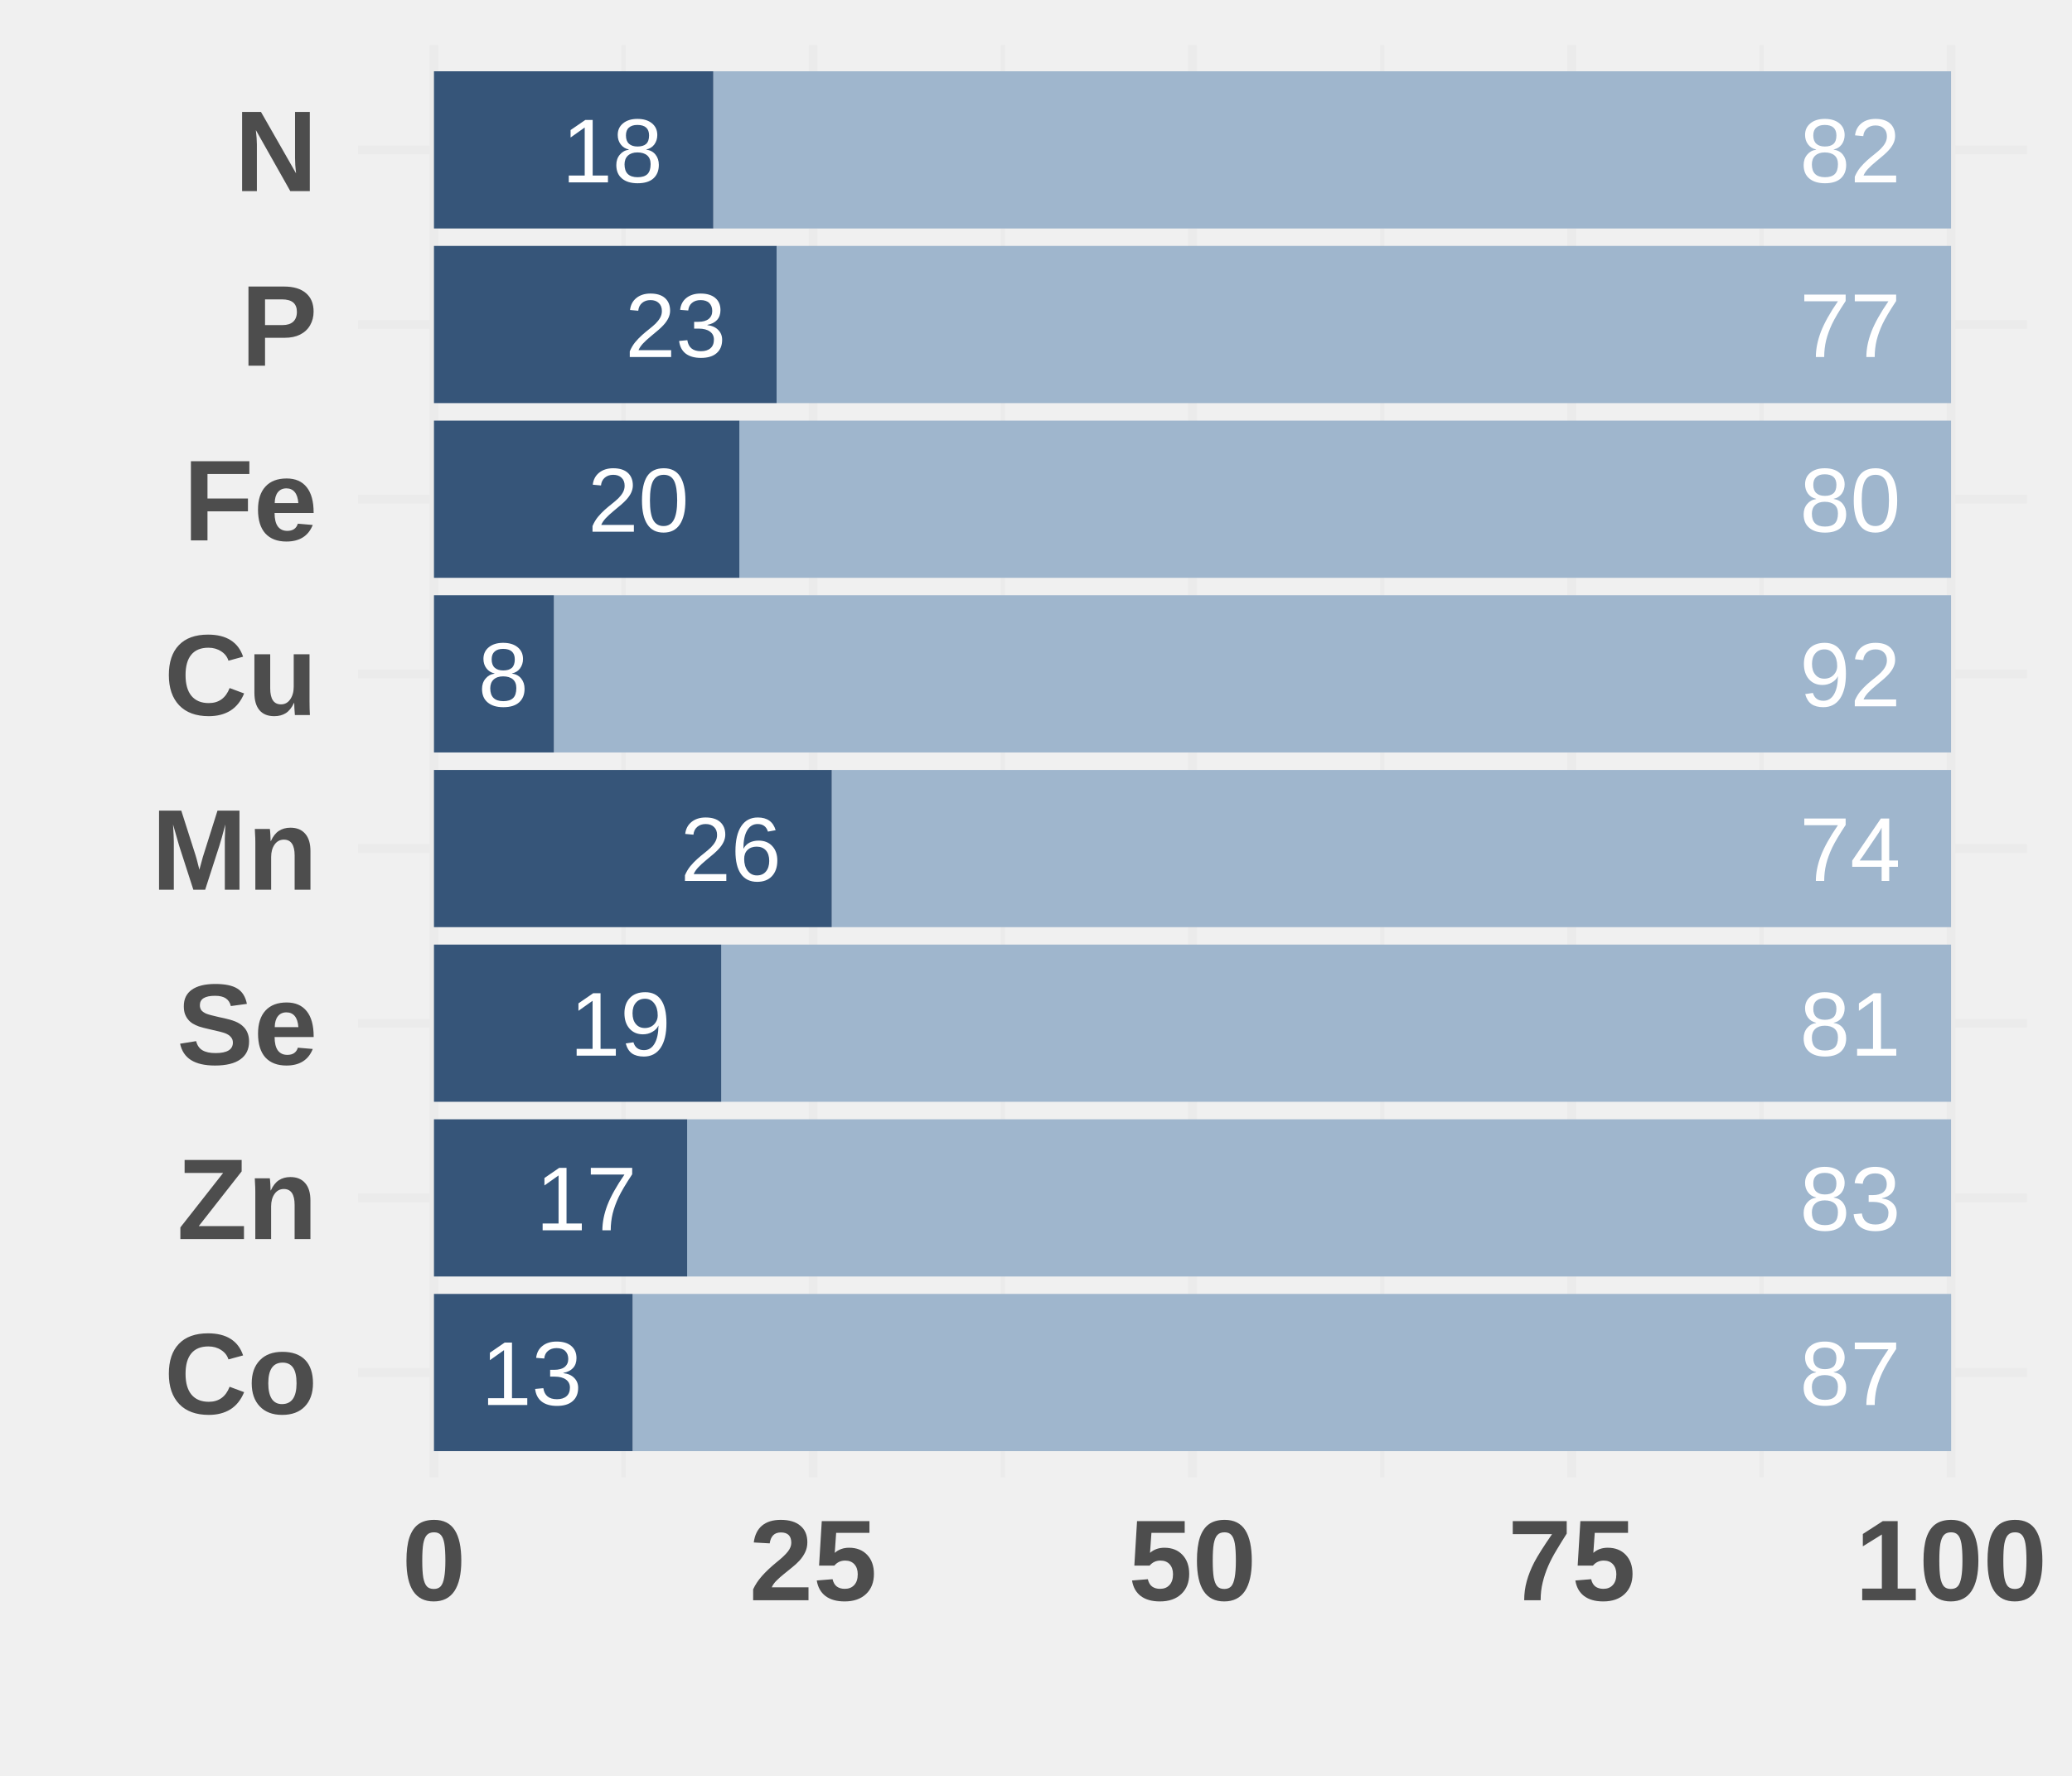
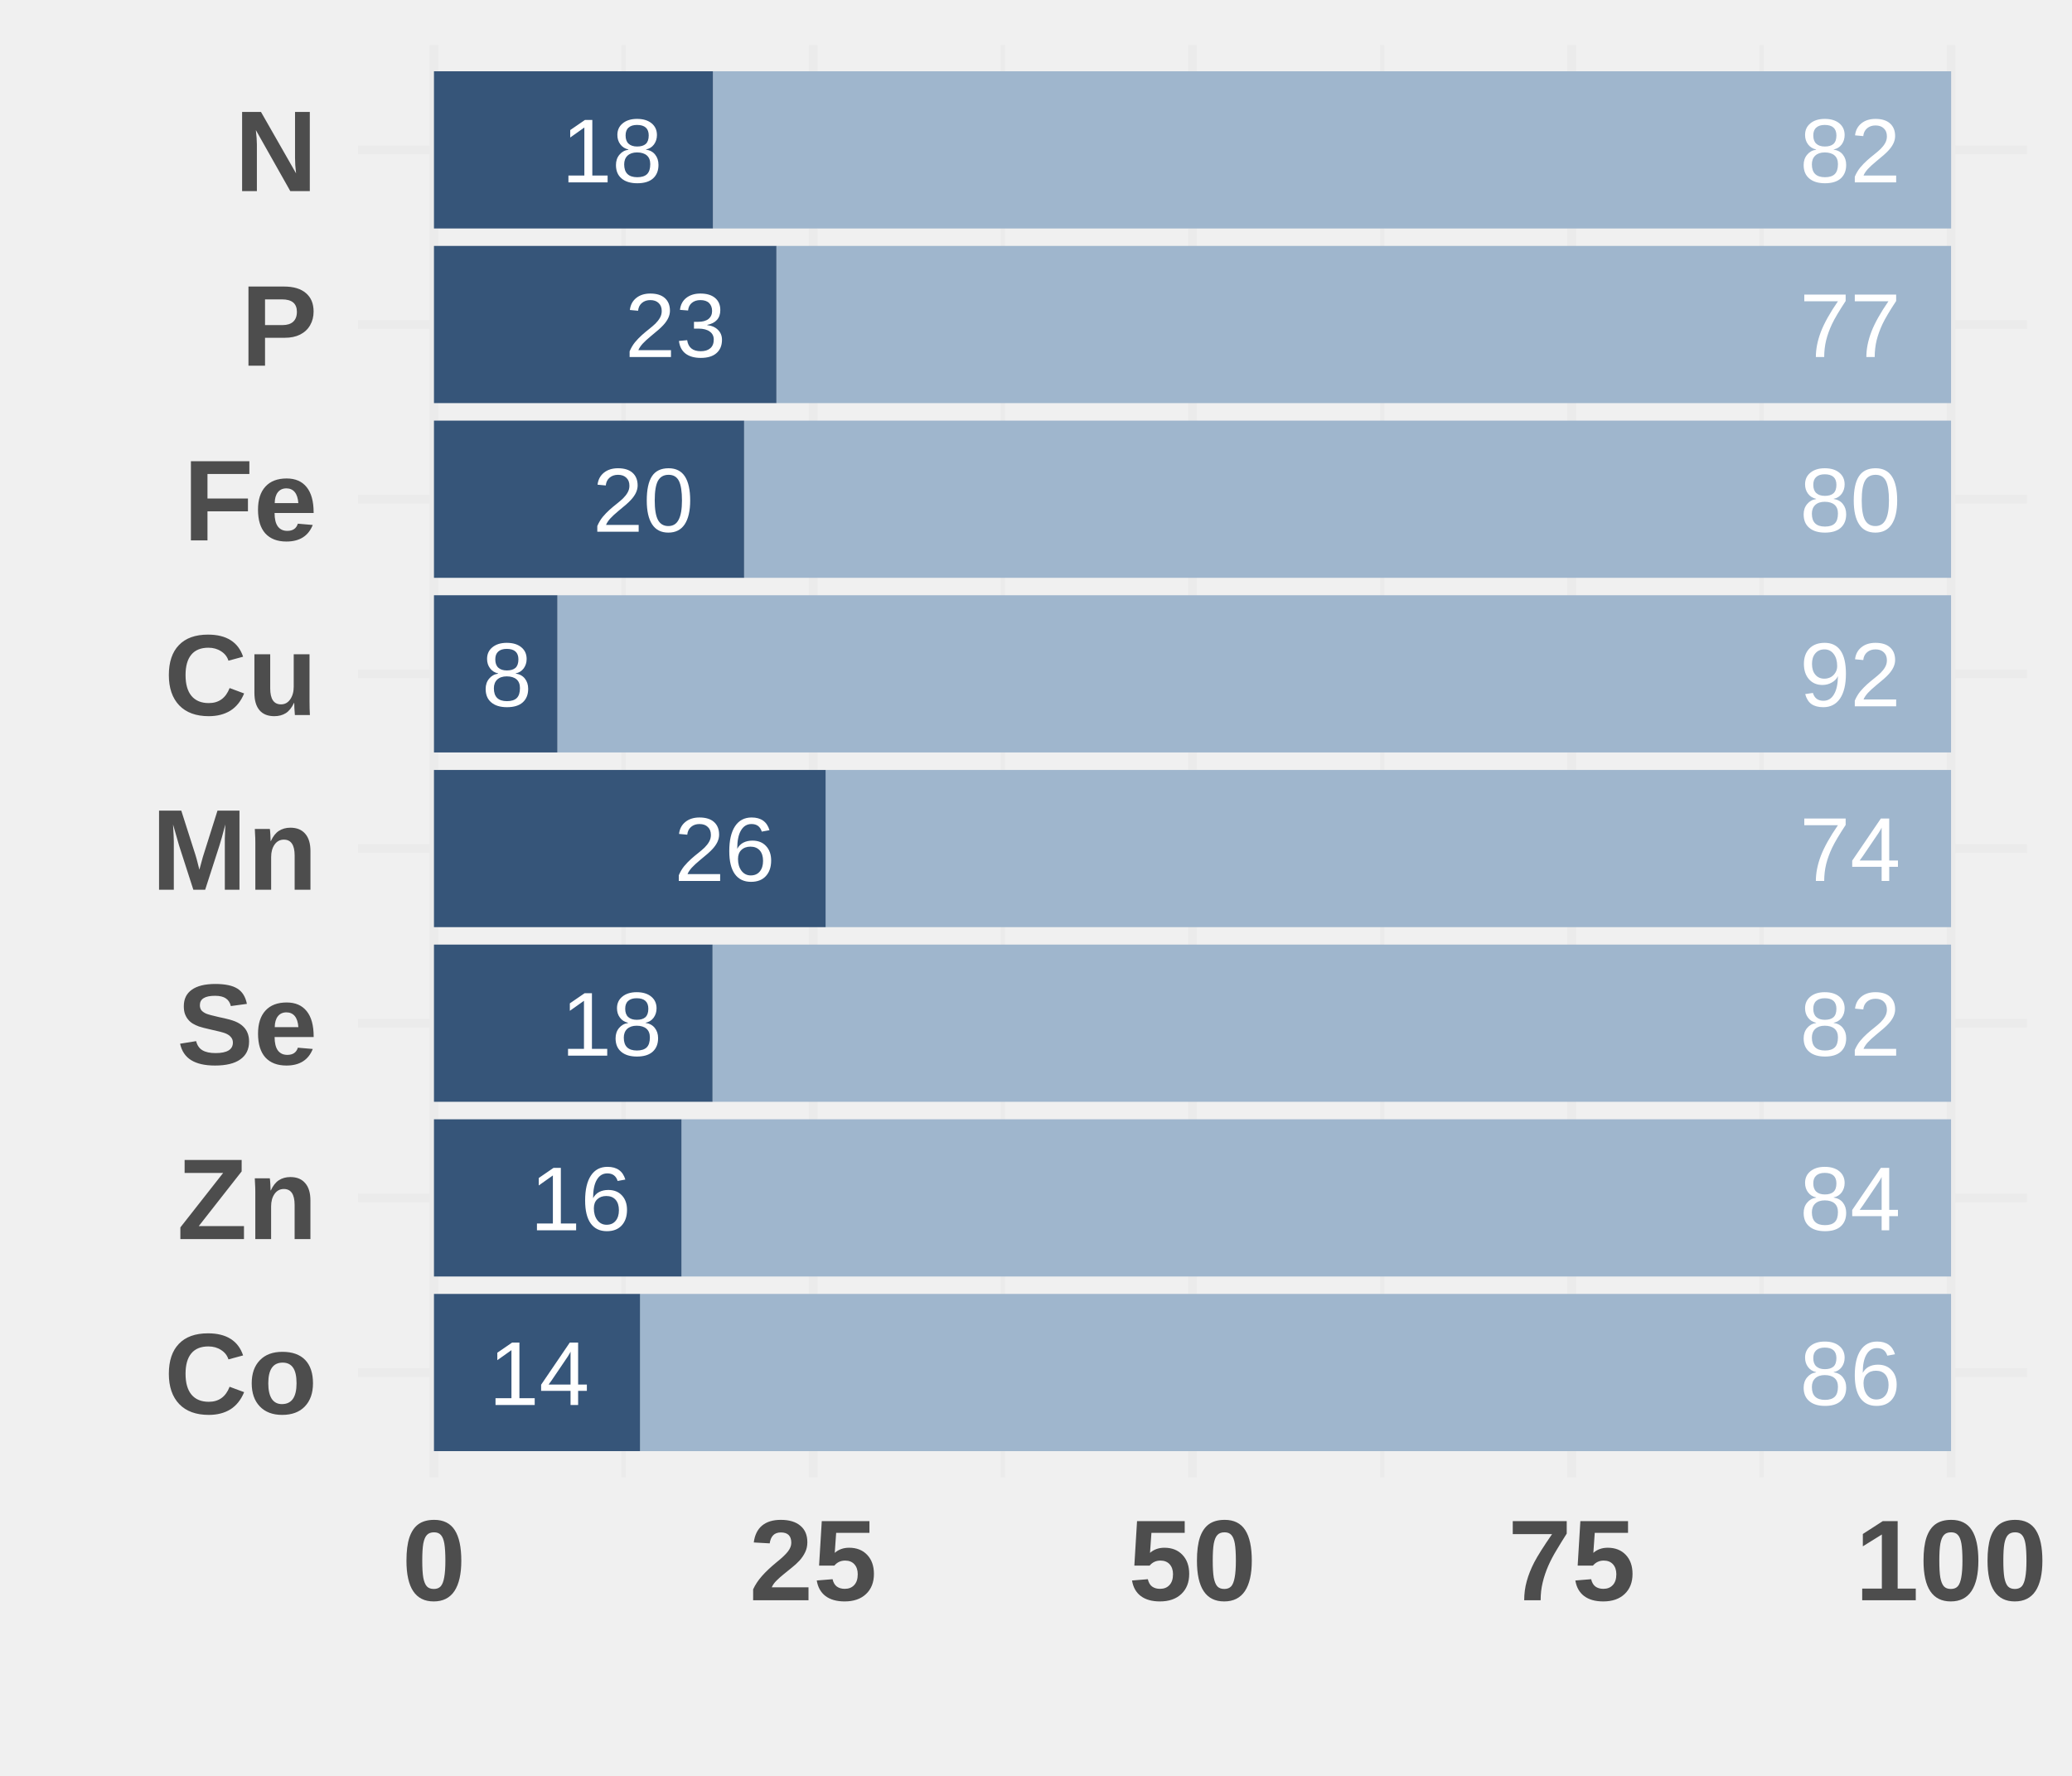
<svg xmlns="http://www.w3.org/2000/svg" class="svglite" width="252.00pt" height="216.00pt" viewBox="0 0 252.00 216.00">
  <defs>
    <style type="text/css">
    .svglite line, .svglite polyline, .svglite polygon, .svglite path, .svglite rect, .svglite circle {
      fill: none;
      stroke: #000000;
      stroke-linecap: round;
      stroke-linejoin: round;
      stroke-miterlimit: 10.00;
    }
    .svglite text {
      white-space: pre;
    }
  </style>
  </defs>
  <rect width="100%" height="100%" style="stroke: none; fill: none;" />
  <defs>
    <clipPath id="cpMC4wMHwyNTIuMDB8MC4wMHwyMTYuMDA=">
      <rect x="0.00" y="0.00" width="252.00" height="216.00" />
    </clipPath>
  </defs>
  <g clip-path="url(#cpMC4wMHwyNTIuMDB8MC4wMHwyMTYuMDA=)">
</g>
  <defs>
    <clipPath id="cpNDMuNTV8MjQ2LjUyfDUuNDh8MTc5LjY5">
      <rect x="43.55" y="5.48" width="202.97" height="174.21" />
    </clipPath>
  </defs>
  <g clip-path="url(#cpNDMuNTV8MjQ2LjUyfDUuNDh8MTc5LjY5)">
    <polyline points="75.84,179.69 75.84,5.48 " style="stroke-width: 0.53; stroke: #EBEBEB; stroke-linecap: butt;" />
    <polyline points="121.97,179.69 121.97,5.48 " style="stroke-width: 0.53; stroke: #EBEBEB; stroke-linecap: butt;" />
    <polyline points="168.10,179.69 168.10,5.48 " style="stroke-width: 0.53; stroke: #EBEBEB; stroke-linecap: butt;" />
    <polyline points="214.23,179.69 214.23,5.48 " style="stroke-width: 0.53; stroke: #EBEBEB; stroke-linecap: butt;" />
    <polyline points="43.55,166.94 246.52,166.94 " style="stroke-width: 1.07; stroke: #EBEBEB; stroke-linecap: butt;" />
    <polyline points="43.55,145.70 246.52,145.70 " style="stroke-width: 1.07; stroke: #EBEBEB; stroke-linecap: butt;" />
    <polyline points="43.55,124.45 246.52,124.45 " style="stroke-width: 1.07; stroke: #EBEBEB; stroke-linecap: butt;" />
    <polyline points="43.55,103.21 246.52,103.21 " style="stroke-width: 1.07; stroke: #EBEBEB; stroke-linecap: butt;" />
    <polyline points="43.55,81.96 246.52,81.96 " style="stroke-width: 1.07; stroke: #EBEBEB; stroke-linecap: butt;" />
    <polyline points="43.55,60.72 246.52,60.72 " style="stroke-width: 1.07; stroke: #EBEBEB; stroke-linecap: butt;" />
    <polyline points="43.55,39.47 246.52,39.47 " style="stroke-width: 1.07; stroke: #EBEBEB; stroke-linecap: butt;" />
    <polyline points="43.55,18.23 246.52,18.23 " style="stroke-width: 1.07; stroke: #EBEBEB; stroke-linecap: butt;" />
    <polyline points="52.78,179.69 52.78,5.48 " style="stroke-width: 1.07; stroke: #EBEBEB; stroke-linecap: butt;" />
    <polyline points="98.90,179.69 98.90,5.48 " style="stroke-width: 1.07; stroke: #EBEBEB; stroke-linecap: butt;" />
    <polyline points="145.03,179.69 145.03,5.48 " style="stroke-width: 1.07; stroke: #EBEBEB; stroke-linecap: butt;" />
    <polyline points="191.16,179.69 191.16,5.48 " style="stroke-width: 1.07; stroke: #EBEBEB; stroke-linecap: butt;" />
    <polyline points="237.29,179.69 237.29,5.48 " style="stroke-width: 1.07; stroke: #EBEBEB; stroke-linecap: butt;" />
-     <rect x="86.74" y="8.67" width="150.55" height="19.12" style="stroke-width: 1.07; stroke: none; stroke-linecap: square; stroke-linejoin: miter; fill: #9FB6CD;" />
-     <rect x="94.44" y="29.91" width="142.85" height="19.12" style="stroke-width: 1.07; stroke: none; stroke-linecap: square; stroke-linejoin: miter; fill: #9FB6CD;" />
-     <rect x="89.91" y="51.16" width="147.38" height="19.12" style="stroke-width: 1.07; stroke: none; stroke-linecap: square; stroke-linejoin: miter; fill: #9FB6CD;" />
-     <rect x="67.35" y="72.40" width="169.94" height="19.12" style="stroke-width: 1.07; stroke: none; stroke-linecap: square; stroke-linejoin: miter; fill: #9FB6CD;" />
-     <rect x="101.15" y="93.65" width="136.14" height="19.12" style="stroke-width: 1.07; stroke: none; stroke-linecap: square; stroke-linejoin: miter; fill: #9FB6CD;" />
-     <rect x="87.70" y="114.89" width="149.59" height="19.12" style="stroke-width: 1.07; stroke: none; stroke-linecap: square; stroke-linejoin: miter; fill: #9FB6CD;" />
-     <rect x="83.56" y="136.14" width="153.73" height="19.12" style="stroke-width: 1.07; stroke: none; stroke-linecap: square; stroke-linejoin: miter; fill: #9FB6CD;" />
-     <rect x="76.94" y="157.38" width="160.36" height="19.12" style="stroke-width: 1.07; stroke: none; stroke-linecap: square; stroke-linejoin: miter; fill: #9FB6CD;" />
-     <rect x="52.78" y="8.67" width="33.97" height="19.12" style="stroke-width: 1.07; stroke: none; stroke-linecap: square; stroke-linejoin: miter; fill: #365579;" />
-     <rect x="52.78" y="29.91" width="41.67" height="19.12" style="stroke-width: 1.07; stroke: none; stroke-linecap: square; stroke-linejoin: miter; fill: #365579;" />
-     <rect x="52.78" y="51.16" width="37.14" height="19.12" style="stroke-width: 1.07; stroke: none; stroke-linecap: square; stroke-linejoin: miter; fill: #365579;" />
-     <rect x="52.78" y="72.40" width="14.58" height="19.12" style="stroke-width: 1.07; stroke: none; stroke-linecap: square; stroke-linejoin: miter; fill: #365579;" />
-     <rect x="52.78" y="93.65" width="48.38" height="19.12" style="stroke-width: 1.07; stroke: none; stroke-linecap: square; stroke-linejoin: miter; fill: #365579;" />
-     <rect x="52.78" y="114.89" width="34.93" height="19.12" style="stroke-width: 1.07; stroke: none; stroke-linecap: square; stroke-linejoin: miter; fill: #365579;" />
-     <rect x="52.78" y="136.14" width="30.79" height="19.12" style="stroke-width: 1.07; stroke: none; stroke-linecap: square; stroke-linejoin: miter; fill: #365579;" />
-     <rect x="52.78" y="157.38" width="24.16" height="19.12" style="stroke-width: 1.07; stroke: none; stroke-linecap: square; stroke-linejoin: miter; fill: #365579;" />
+     <rect x="86.71" y="8.67" width="150.59" height="19.12" style="stroke-width: 1.07; stroke: none; stroke-linecap: square; stroke-linejoin: miter; fill: #9FB6CD;" />
+     <rect x="94.42" y="29.91" width="142.87" height="19.12" style="stroke-width: 1.07; stroke: none; stroke-linecap: square; stroke-linejoin: miter; fill: #9FB6CD;" />
+     <rect x="90.49" y="51.16" width="146.80" height="19.12" style="stroke-width: 1.07; stroke: none; stroke-linecap: square; stroke-linejoin: miter; fill: #9FB6CD;" />
+     <rect x="67.78" y="72.40" width="169.51" height="19.12" style="stroke-width: 1.07; stroke: none; stroke-linecap: square; stroke-linejoin: miter; fill: #9FB6CD;" />
+     <rect x="100.40" y="93.65" width="136.89" height="19.12" style="stroke-width: 1.07; stroke: none; stroke-linecap: square; stroke-linejoin: miter; fill: #9FB6CD;" />
+     <rect x="86.65" y="114.89" width="150.64" height="19.12" style="stroke-width: 1.07; stroke: none; stroke-linecap: square; stroke-linejoin: miter; fill: #9FB6CD;" />
+     <rect x="82.87" y="136.14" width="154.42" height="19.12" style="stroke-width: 1.07; stroke: none; stroke-linecap: square; stroke-linejoin: miter; fill: #9FB6CD;" />
+     <rect x="77.83" y="157.38" width="159.46" height="19.12" style="stroke-width: 1.07; stroke: none; stroke-linecap: square; stroke-linejoin: miter; fill: #9FB6CD;" />
+     <rect x="52.78" y="8.67" width="33.93" height="19.12" style="stroke-width: 1.07; stroke: none; stroke-linecap: square; stroke-linejoin: miter; fill: #365579;" />
+     <rect x="52.78" y="29.91" width="41.65" height="19.12" style="stroke-width: 1.07; stroke: none; stroke-linecap: square; stroke-linejoin: miter; fill: #365579;" />
+     <rect x="52.78" y="51.16" width="37.72" height="19.12" style="stroke-width: 1.07; stroke: none; stroke-linecap: square; stroke-linejoin: miter; fill: #365579;" />
+     <rect x="52.78" y="72.40" width="15.01" height="19.12" style="stroke-width: 1.07; stroke: none; stroke-linecap: square; stroke-linejoin: miter; fill: #365579;" />
+     <rect x="52.78" y="93.65" width="47.63" height="19.12" style="stroke-width: 1.07; stroke: none; stroke-linecap: square; stroke-linejoin: miter; fill: #365579;" />
+     <rect x="52.78" y="114.89" width="33.88" height="19.12" style="stroke-width: 1.07; stroke: none; stroke-linecap: square; stroke-linejoin: miter; fill: #365579;" />
+     <rect x="52.78" y="136.14" width="30.10" height="19.12" style="stroke-width: 1.07; stroke: none; stroke-linecap: square; stroke-linejoin: miter; fill: #365579;" />
+     <rect x="52.78" y="157.38" width="25.06" height="19.12" style="stroke-width: 1.07; stroke: none; stroke-linecap: square; stroke-linejoin: miter; fill: #365579;" />
    <text x="231.16" y="22.18" text-anchor="end" style="font-size: 11.04px;fill: #FFFFFF; font-family: &quot;Arial&quot;;" textLength="12.27px" lengthAdjust="spacingAndGlyphs">82</text>
    <text x="231.16" y="43.42" text-anchor="end" style="font-size: 11.04px;fill: #FFFFFF; font-family: &quot;Arial&quot;;" textLength="12.27px" lengthAdjust="spacingAndGlyphs">77</text>
    <text x="231.16" y="64.67" text-anchor="end" style="font-size: 11.04px;fill: #FFFFFF; font-family: &quot;Arial&quot;;" textLength="12.27px" lengthAdjust="spacingAndGlyphs">80</text>
    <text x="231.16" y="85.91" text-anchor="end" style="font-size: 11.04px;fill: #FFFFFF; font-family: &quot;Arial&quot;;" textLength="12.27px" lengthAdjust="spacingAndGlyphs">92</text>
    <text x="231.16" y="107.15" text-anchor="end" style="font-size: 11.04px;fill: #FFFFFF; font-family: &quot;Arial&quot;;" textLength="12.27px" lengthAdjust="spacingAndGlyphs">74</text>
-     <text x="231.16" y="128.40" text-anchor="end" style="font-size: 11.04px;fill: #FFFFFF; font-family: &quot;Arial&quot;;" textLength="12.27px" lengthAdjust="spacingAndGlyphs">81</text>
-     <text x="231.16" y="149.64" text-anchor="end" style="font-size: 11.04px;fill: #FFFFFF; font-family: &quot;Arial&quot;;" textLength="12.27px" lengthAdjust="spacingAndGlyphs">83</text>
-     <text x="231.16" y="170.89" text-anchor="end" style="font-size: 11.04px;fill: #FFFFFF; font-family: &quot;Arial&quot;;" textLength="12.27px" lengthAdjust="spacingAndGlyphs">87</text>
-     <text x="80.61" y="22.18" text-anchor="end" style="font-size: 11.04px;fill: #FFFFFF; font-family: &quot;Arial&quot;;" textLength="12.27px" lengthAdjust="spacingAndGlyphs">18</text>
-     <text x="88.31" y="43.42" text-anchor="end" style="font-size: 11.04px;fill: #FFFFFF; font-family: &quot;Arial&quot;;" textLength="12.27px" lengthAdjust="spacingAndGlyphs">23</text>
-     <text x="83.78" y="64.67" text-anchor="end" style="font-size: 11.04px;fill: #FFFFFF; font-family: &quot;Arial&quot;;" textLength="12.27px" lengthAdjust="spacingAndGlyphs">20</text>
-     <text x="64.28" y="85.91" text-anchor="end" style="font-size: 11.04px;fill: #FFFFFF; font-family: &quot;Arial&quot;;" textLength="6.13px" lengthAdjust="spacingAndGlyphs">8</text>
-     <text x="95.02" y="107.15" text-anchor="end" style="font-size: 11.04px;fill: #FFFFFF; font-family: &quot;Arial&quot;;" textLength="12.27px" lengthAdjust="spacingAndGlyphs">26</text>
-     <text x="81.57" y="128.40" text-anchor="end" style="font-size: 11.04px;fill: #FFFFFF; font-family: &quot;Arial&quot;;" textLength="12.27px" lengthAdjust="spacingAndGlyphs">19</text>
-     <text x="77.43" y="149.64" text-anchor="end" style="font-size: 11.04px;fill: #FFFFFF; font-family: &quot;Arial&quot;;" textLength="12.27px" lengthAdjust="spacingAndGlyphs">17</text>
-     <text x="70.80" y="170.89" text-anchor="end" style="font-size: 11.04px;fill: #FFFFFF; font-family: &quot;Arial&quot;;" textLength="12.27px" lengthAdjust="spacingAndGlyphs">13</text>
+     <text x="231.16" y="128.40" text-anchor="end" style="font-size: 11.04px;fill: #FFFFFF; font-family: &quot;Arial&quot;;" textLength="12.27px" lengthAdjust="spacingAndGlyphs">82</text>
+     <text x="231.16" y="149.64" text-anchor="end" style="font-size: 11.04px;fill: #FFFFFF; font-family: &quot;Arial&quot;;" textLength="12.27px" lengthAdjust="spacingAndGlyphs">84</text>
+     <text x="231.16" y="170.89" text-anchor="end" style="font-size: 11.04px;fill: #FFFFFF; font-family: &quot;Arial&quot;;" textLength="12.27px" lengthAdjust="spacingAndGlyphs">86</text>
+     <text x="80.57" y="22.18" text-anchor="end" style="font-size: 11.04px;fill: #FFFFFF; font-family: &quot;Arial&quot;;" textLength="12.27px" lengthAdjust="spacingAndGlyphs">18</text>
+     <text x="88.29" y="43.42" text-anchor="end" style="font-size: 11.04px;fill: #FFFFFF; font-family: &quot;Arial&quot;;" textLength="12.27px" lengthAdjust="spacingAndGlyphs">23</text>
+     <text x="84.36" y="64.67" text-anchor="end" style="font-size: 11.04px;fill: #FFFFFF; font-family: &quot;Arial&quot;;" textLength="12.27px" lengthAdjust="spacingAndGlyphs">20</text>
+     <text x="64.72" y="85.91" text-anchor="end" style="font-size: 11.04px;fill: #FFFFFF; font-family: &quot;Arial&quot;;" textLength="6.13px" lengthAdjust="spacingAndGlyphs">8</text>
+     <text x="94.27" y="107.15" text-anchor="end" style="font-size: 11.04px;fill: #FFFFFF; font-family: &quot;Arial&quot;;" textLength="12.27px" lengthAdjust="spacingAndGlyphs">26</text>
+     <text x="80.52" y="128.40" text-anchor="end" style="font-size: 11.04px;fill: #FFFFFF; font-family: &quot;Arial&quot;;" textLength="12.27px" lengthAdjust="spacingAndGlyphs">18</text>
+     <text x="76.74" y="149.64" text-anchor="end" style="font-size: 11.04px;fill: #FFFFFF; font-family: &quot;Arial&quot;;" textLength="12.27px" lengthAdjust="spacingAndGlyphs">16</text>
+     <text x="71.70" y="170.89" text-anchor="end" style="font-size: 11.04px;fill: #FFFFFF; font-family: &quot;Arial&quot;;" textLength="12.27px" lengthAdjust="spacingAndGlyphs">14</text>
  </g>
  <g clip-path="url(#cpMC4wMHwyNTIuMDB8MC4wMHwyMTYuMDA=)">
    <text x="38.62" y="171.95" text-anchor="end" style="font-size: 14.00px; font-weight: bold;fill: #4D4D4D; font-family: &quot;Arial&quot;;" textLength="18.66px" lengthAdjust="spacingAndGlyphs">Co</text>
    <text x="38.62" y="150.71" text-anchor="end" style="font-size: 14.00px; font-weight: bold;fill: #4D4D4D; font-family: &quot;Arial&quot;;" textLength="17.09px" lengthAdjust="spacingAndGlyphs">Zn</text>
    <text x="38.62" y="129.46" text-anchor="end" style="font-size: 14.00px; font-weight: bold;fill: #4D4D4D; font-family: &quot;Arial&quot;;" textLength="17.12px" lengthAdjust="spacingAndGlyphs">Se</text>
    <text x="38.62" y="108.22" text-anchor="end" style="font-size: 14.00px; font-weight: bold;fill: #4D4D4D; font-family: &quot;Arial&quot;;" textLength="20.20px" lengthAdjust="spacingAndGlyphs">Mn</text>
    <text x="38.62" y="86.97" text-anchor="end" style="font-size: 14.00px; font-weight: bold;fill: #4D4D4D; font-family: &quot;Arial&quot;;" textLength="18.66px" lengthAdjust="spacingAndGlyphs">Cu</text>
    <text x="38.62" y="65.73" text-anchor="end" style="font-size: 14.00px; font-weight: bold;fill: #4D4D4D; font-family: &quot;Arial&quot;;" textLength="16.33px" lengthAdjust="spacingAndGlyphs">Fe</text>
    <text x="38.62" y="44.48" text-anchor="end" style="font-size: 14.00px; font-weight: bold;fill: #4D4D4D; font-family: &quot;Arial&quot;;" textLength="9.34px" lengthAdjust="spacingAndGlyphs">P</text>
    <text x="38.62" y="23.24" text-anchor="end" style="font-size: 14.00px; font-weight: bold;fill: #4D4D4D; font-family: &quot;Arial&quot;;" textLength="10.11px" lengthAdjust="spacingAndGlyphs">N</text>
    <text x="52.78" y="194.64" text-anchor="middle" style="font-size: 14.00px; font-weight: bold;fill: #4D4D4D; font-family: &quot;Arial&quot;;" textLength="7.78px" lengthAdjust="spacingAndGlyphs">0</text>
    <text x="98.90" y="194.64" text-anchor="middle" style="font-size: 14.00px; font-weight: bold;fill: #4D4D4D; font-family: &quot;Arial&quot;;" textLength="15.57px" lengthAdjust="spacingAndGlyphs">25</text>
    <text x="145.03" y="194.64" text-anchor="middle" style="font-size: 14.00px; font-weight: bold;fill: #4D4D4D; font-family: &quot;Arial&quot;;" textLength="15.57px" lengthAdjust="spacingAndGlyphs">50</text>
    <text x="191.16" y="194.64" text-anchor="middle" style="font-size: 14.00px; font-weight: bold;fill: #4D4D4D; font-family: &quot;Arial&quot;;" textLength="15.57px" lengthAdjust="spacingAndGlyphs">75</text>
    <text x="237.29" y="194.64" text-anchor="middle" style="font-size: 14.00px; font-weight: bold;fill: #4D4D4D; font-family: &quot;Arial&quot;;" textLength="23.35px" lengthAdjust="spacingAndGlyphs">100</text>
  </g>
</svg>
